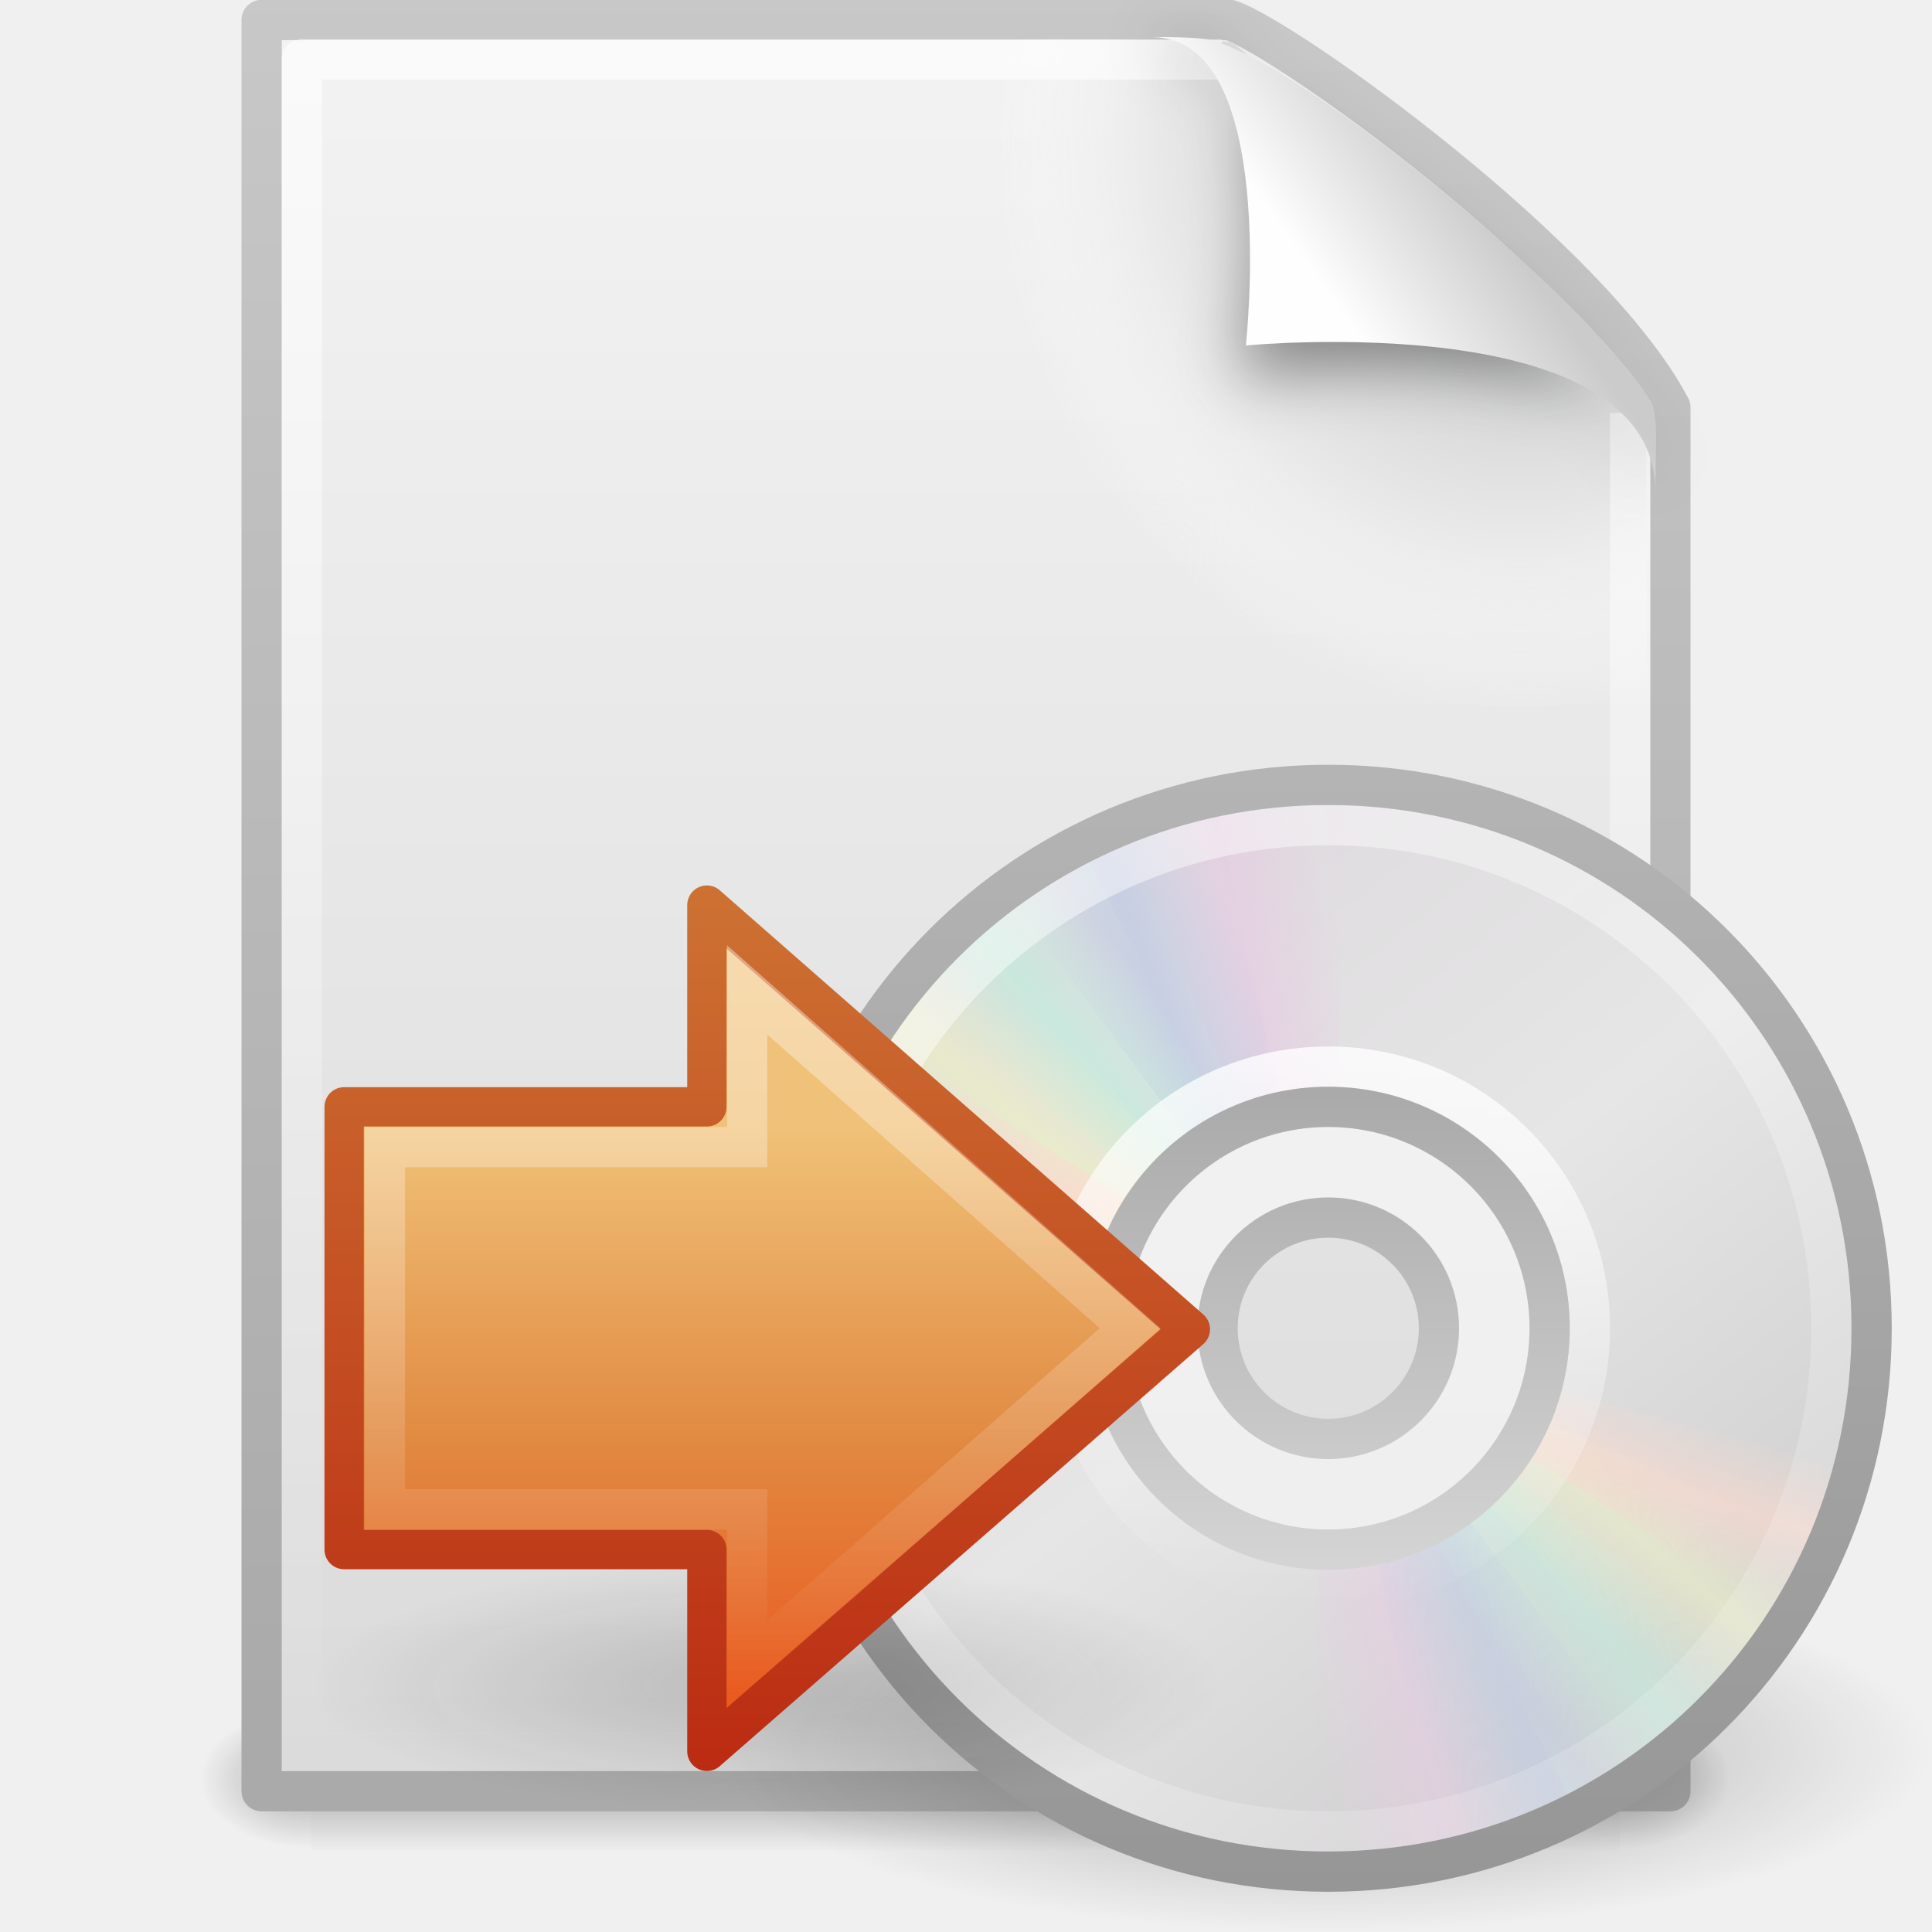
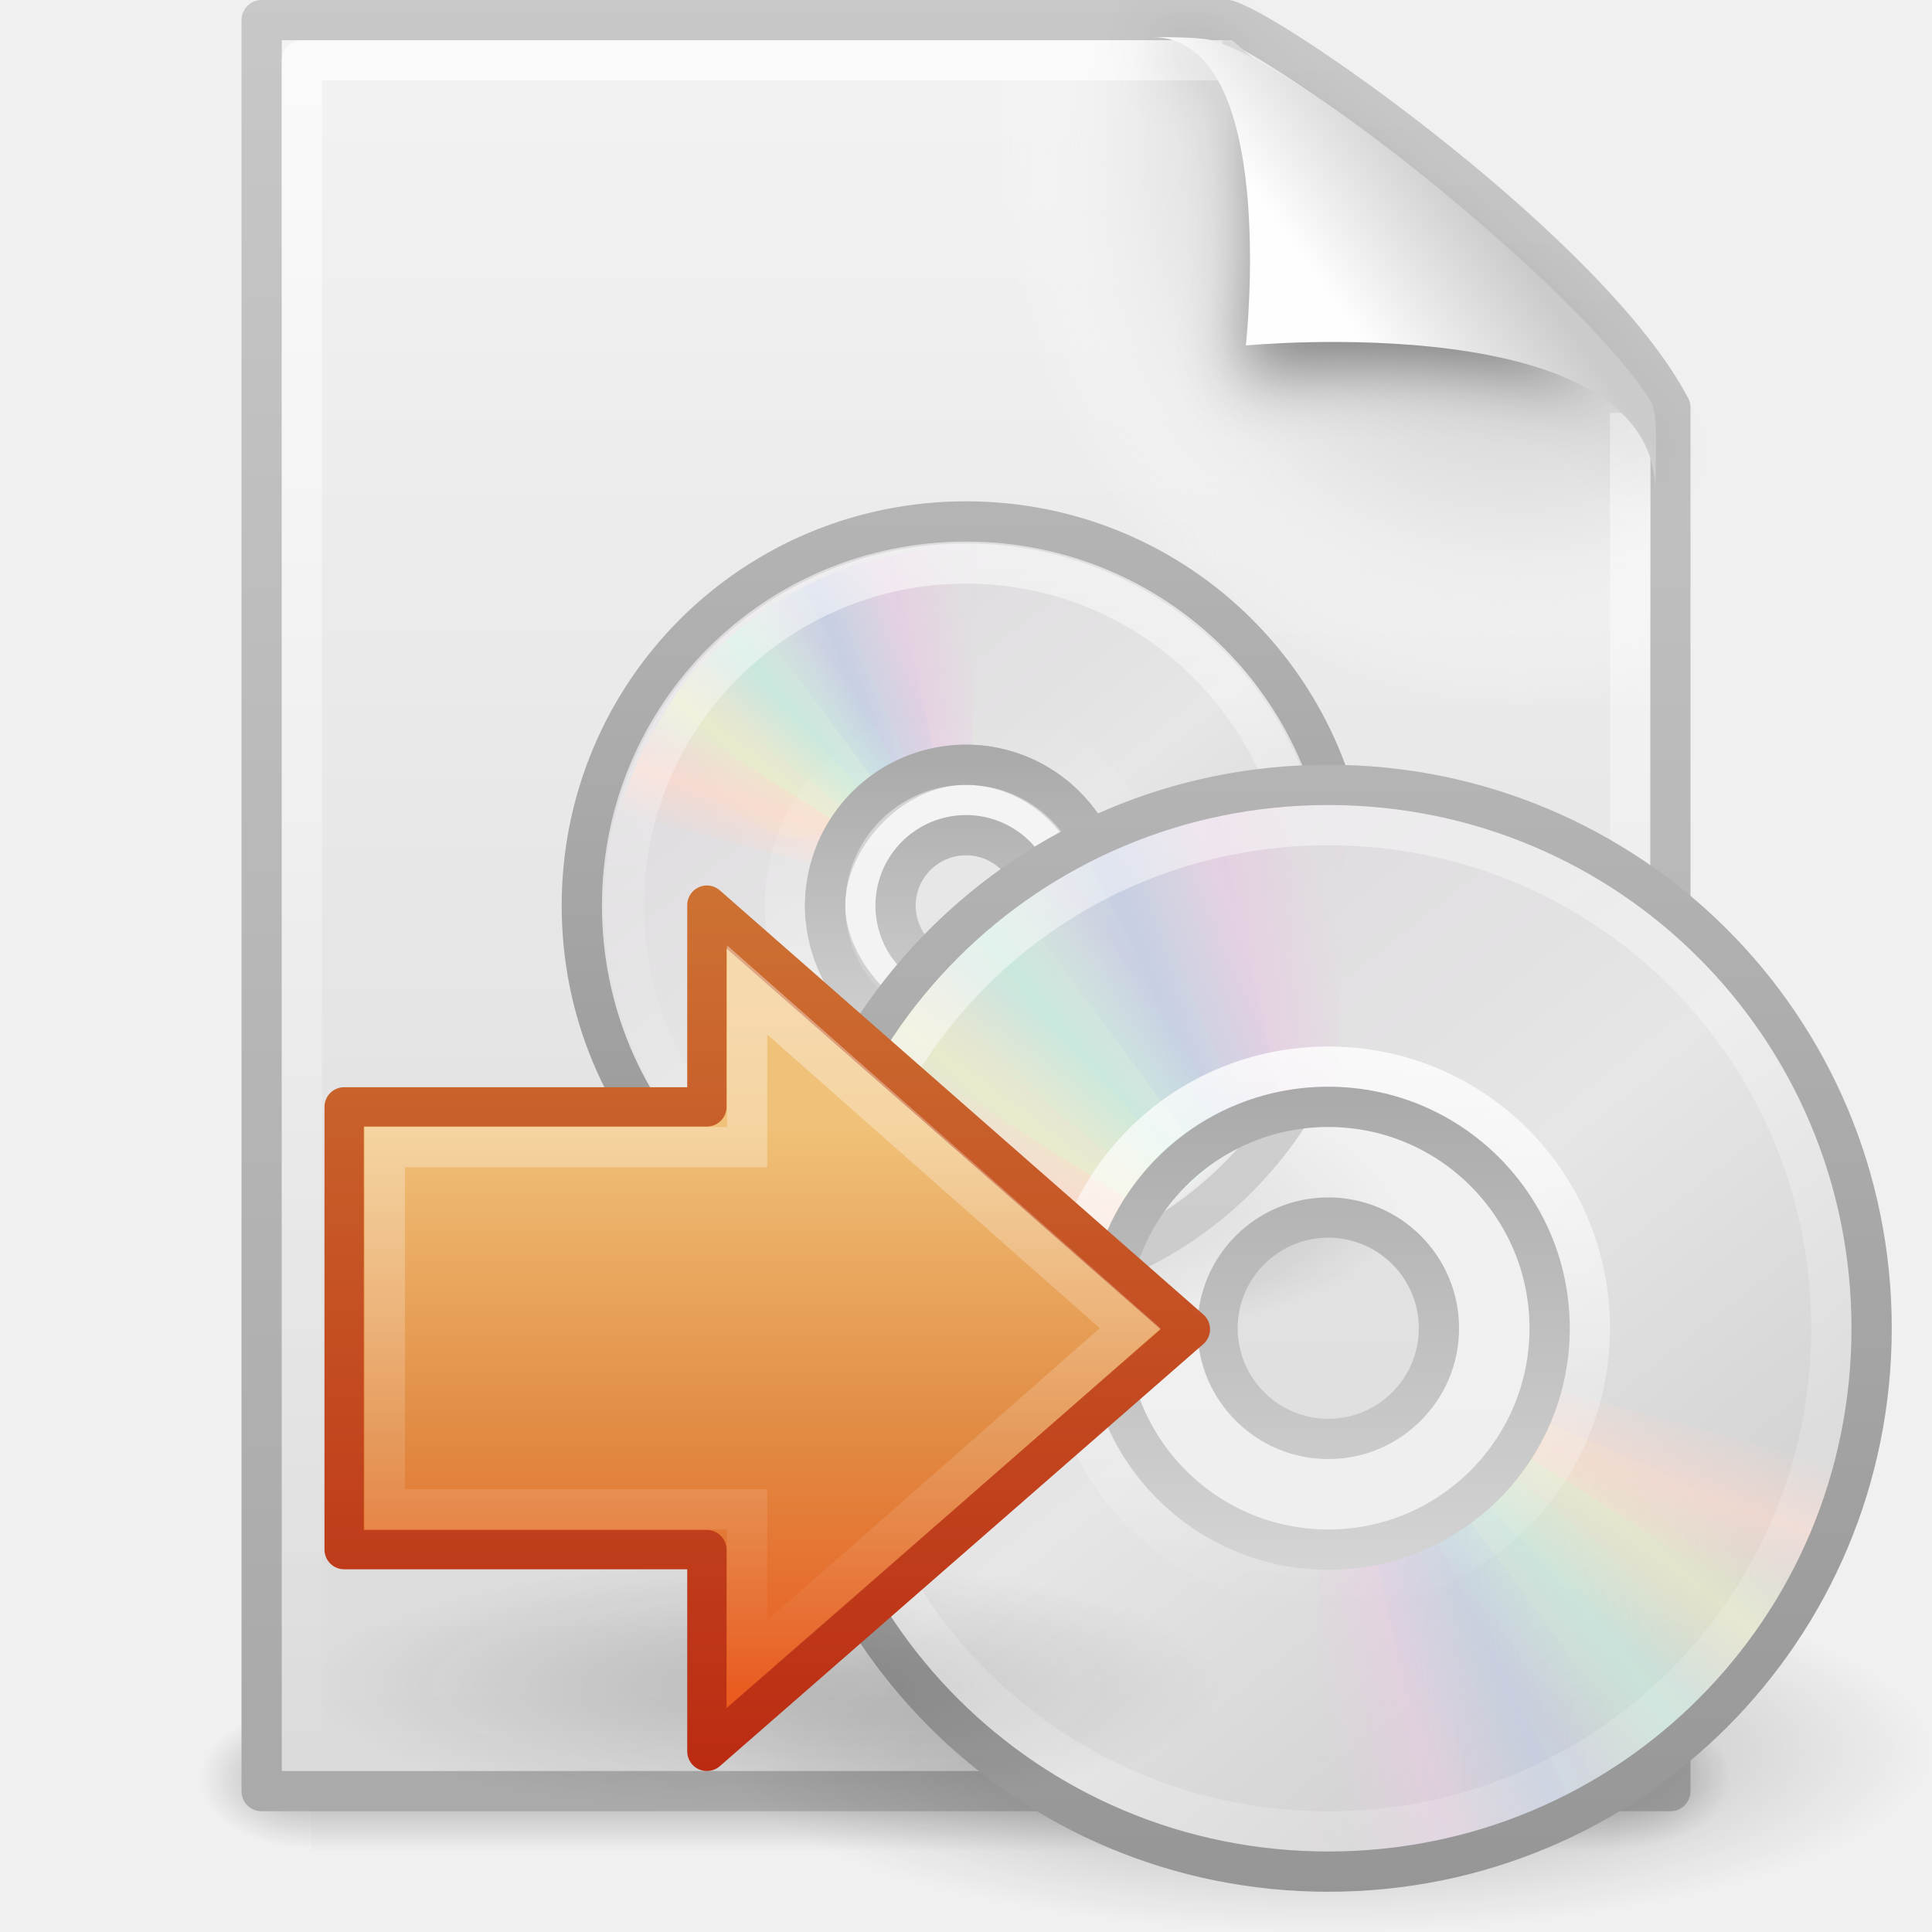
<svg xmlns="http://www.w3.org/2000/svg" xmlns:xlink="http://www.w3.org/1999/xlink" width="48px" height="48px" id="svg3362" version="1.1">
  <defs id="defs3364">
    <radialGradient gradientTransform="matrix(-1.406195,0,0,0.3867044,27.8197,13.52274)" gradientUnits="userSpaceOnUse" xlink:href="#linearGradient5105-262-943-861" id="radialGradient3932" fy="19.031" fx="11.25" r="8.062" cy="19.031" cx="11.25" />
    <linearGradient id="linearGradient5105-262-943-861">
      <stop offset="0" style="stop-color:#0d0d0d;stop-opacity:1" id="stop2487" />
      <stop offset="1" style="stop-color:#0d0d0d;stop-opacity:0" id="stop2489" />
    </linearGradient>
    <linearGradient gradientTransform="matrix(-0.5165267,0,0,0.5333212,23.45737,-0.7415553)" gradientUnits="userSpaceOnUse" xlink:href="#linearGradient7012-661-145-733-759-865-745-661-970-94" id="linearGradient3927" y2="44.051" x2="22.182" y1="14.5" x1="22.182" />
    <linearGradient id="linearGradient7012-661-145-733-759-865-745-661-970-94">
      <stop offset="0" style="stop-color:#f0c178;stop-opacity:1" id="stop3618" />
      <stop offset="0.5" style="stop-color:#e18941;stop-opacity:1" id="stop3270" />
      <stop offset="1" style="stop-color:#ec4f18;stop-opacity:1" id="stop3620" />
    </linearGradient>
    <linearGradient gradientTransform="matrix(-1,0,0,1,24,0)" gradientUnits="userSpaceOnUse" xlink:href="#linearGradient3390-178-986-453" id="linearGradient3929" y2="0.987" x2="17.482" y1="23" x1="17.482" />
    <linearGradient id="linearGradient3390-178-986-453">
      <stop offset="0" style="stop-color:#bb2b12;stop-opacity:1" id="stop3624" />
      <stop offset="1" style="stop-color:#cd7233;stop-opacity:1" id="stop3626" />
    </linearGradient>
    <linearGradient gradientTransform="matrix(0.599071,0,0,0.6156931,-3.232032,-3.98141)" gradientUnits="userSpaceOnUse" xlink:href="#linearGradient4222" id="linearGradient3924" y2="40.446" x2="29.367" y1="11.492" x1="29.367" />
    <linearGradient id="linearGradient4222">
      <stop offset="0" style="stop-color:#ffffff;stop-opacity:1" id="stop4224" />
      <stop offset="1" style="stop-color:#ffffff;stop-opacity:0" id="stop4226" />
    </linearGradient>
    <radialGradient gradientTransform="matrix(0.6629126,0,0,0.1988553,0.5312494,18.22045)" gradientUnits="userSpaceOnUse" xlink:href="#linearGradient23419-1" id="radialGradient3434" fy="41.636" fx="23.335" r="22.627" cy="41.636" cx="23.335" />
    <linearGradient id="linearGradient23419-1">
      <stop offset="0" style="stop-color:#000000;stop-opacity:1" id="stop23421-5" />
      <stop offset="1" style="stop-color:#000000;stop-opacity:0" id="stop23423-9" />
    </linearGradient>
    <linearGradient gradientTransform="matrix(0,0.7714354,-0.7714354,0,33.82016,-2.514453)" gradientUnits="userSpaceOnUse" xlink:href="#linearGradient3263" id="linearGradient3431" y2="14.203" x2="35.391" y1="32.416" x1="12.274" />
    <linearGradient gradientUnits="userSpaceOnUse" id="linearGradient3263" y2="14.203" x2="35.391" y1="32.416" x1="12.274">
      <stop offset="0" style="stop-color:#dedbde;stop-opacity:1" id="stop3265" />
      <stop offset="0.5" style="stop-color:#e6e6e6;stop-opacity:1" id="stop3267" />
      <stop offset="1" style="stop-color:#d2d2d2;stop-opacity:1" id="stop3269" />
    </linearGradient>
    <linearGradient spreadMethod="reflect" gradientUnits="userSpaceOnUse" xlink:href="#linearGradient3487" id="linearGradient3446" y2="9.862" x2="24.274" y1="10.775" x1="20.58" />
    <linearGradient id="linearGradient3487">
      <stop offset="0" style="stop-color:#e6cde2;stop-opacity:1" id="stop3489" />
      <stop offset="1" style="stop-color:#e6cde2;stop-opacity:0" id="stop3491" />
    </linearGradient>
    <linearGradient spreadMethod="reflect" gradientUnits="userSpaceOnUse" xlink:href="#linearGradient3495" id="linearGradient3448" y2="9.796" x2="21.047" y1="11.2" x1="17.495" />
    <linearGradient id="linearGradient3495">
      <stop offset="0" style="stop-color:#c1cbe4;stop-opacity:1" id="stop3497" />
      <stop offset="1" style="stop-color:#c1cbe4;stop-opacity:0" id="stop3499" />
    </linearGradient>
    <linearGradient spreadMethod="reflect" gradientUnits="userSpaceOnUse" xlink:href="#linearGradient3503" id="linearGradient3450" y2="10.732" x2="16.994" y1="13.046" x1="14.085" />
    <linearGradient id="linearGradient3503">
      <stop offset="0" style="stop-color:#c4ebdd;stop-opacity:1" id="stop3505" />
      <stop offset="1" style="stop-color:#c4ebdd;stop-opacity:0" id="stop3507" />
    </linearGradient>
    <linearGradient spreadMethod="reflect" gradientUnits="userSpaceOnUse" xlink:href="#linearGradient3511" id="linearGradient3452" y2="13.462" x2="14.609" y1="16.188" x1="12.372" />
    <linearGradient id="linearGradient3511">
      <stop offset="0" style="stop-color:#ebeec7;stop-opacity:1" id="stop3513" />
      <stop offset="1" style="stop-color:#ebeec7;stop-opacity:0" id="stop3515" />
    </linearGradient>
    <linearGradient spreadMethod="reflect" gradientUnits="userSpaceOnUse" xlink:href="#linearGradient3519" id="linearGradient3454" y2="20.613" x2="9.73" y1="17.886" x1="10.609" />
    <linearGradient id="linearGradient3519">
      <stop offset="0" style="stop-color:#fcd9cd;stop-opacity:1" id="stop3521" />
      <stop offset="1" style="stop-color:#fcd9cd;stop-opacity:0" id="stop3523" />
    </linearGradient>
    <linearGradient spreadMethod="reflect" gradientUnits="userSpaceOnUse" xlink:href="#linearGradient3487" id="linearGradient3436" y2="9.862" x2="24.274" y1="10.775" x1="20.58" />
    <linearGradient spreadMethod="reflect" gradientUnits="userSpaceOnUse" xlink:href="#linearGradient3495" id="linearGradient3438" y2="9.796" x2="21.047" y1="11.2" x1="17.495" />
    <linearGradient spreadMethod="reflect" gradientUnits="userSpaceOnUse" xlink:href="#linearGradient3503" id="linearGradient3440" y2="10.732" x2="16.994" y1="13.046" x1="14.085" />
    <linearGradient spreadMethod="reflect" gradientUnits="userSpaceOnUse" xlink:href="#linearGradient3511" id="linearGradient3442" y2="13.462" x2="14.609" y1="16.188" x1="12.372" />
    <linearGradient spreadMethod="reflect" gradientUnits="userSpaceOnUse" xlink:href="#linearGradient3519" id="linearGradient3444" y2="20.613" x2="9.73" y1="17.886" x1="10.609" />
    <linearGradient gradientTransform="matrix(0.6313887,0,0,0.6313887,0.6275783,0.2152854)" gradientUnits="userSpaceOnUse" xlink:href="#linearGradient6036-7" id="linearGradient3412" y2="54.698" x2="48.799" y1="3.61" x1="10.502" />
    <linearGradient id="linearGradient6036-7">
      <stop offset="0" style="stop-color:#ffffff;stop-opacity:1" id="stop6038-7" />
      <stop offset="1" style="stop-color:#ffffff;stop-opacity:0" id="stop6040-6" />
    </linearGradient>
    <linearGradient gradientTransform="matrix(0.6585366,0,0,0.6585366,0.195122,0.1951224)" gradientUnits="userSpaceOnUse" xlink:href="#linearGradient3772" id="linearGradient3409" y2="45.176" x2="20.019" y1="3" x1="20.019" />
    <linearGradient id="linearGradient3772">
      <stop offset="0" style="stop-color:#b4b4b4;stop-opacity:1" id="stop3774" />
      <stop offset="1" style="stop-color:#969696;stop-opacity:1" id="stop3776" />
    </linearGradient>
    <linearGradient gradientTransform="matrix(0.3283222,0,0,0.3283221,8.006339,7.791948)" gradientUnits="userSpaceOnUse" xlink:href="#linearGradient6036-7" id="linearGradient3406" y2="45.962" x2="18.203" y1="4.038" x1="18.776" />
    <linearGradient gradientTransform="matrix(0.6875,0,0,0.6875,-0.5000014,-0.5000001)" gradientUnits="userSpaceOnUse" xlink:href="#linearGradient3428" id="linearGradient3427" y2="32.509" x2="21.448" y1="15.5" x1="21.448" />
    <linearGradient id="linearGradient3428">
      <stop offset="0" style="stop-color:#aaaaaa;stop-opacity:1" id="stop3430" />
      <stop offset="1" style="stop-color:#d4d4d4;stop-opacity:1" id="stop3432" />
    </linearGradient>
    <linearGradient xlink:href="#linearGradient8589" id="linearGradient3056" gradientUnits="userSpaceOnUse" gradientTransform="matrix(0.9976985,0,0,1.040687,0.1638029,-1.105794)" x1="32.892" y1="8.059" x2="36.358" y2="5.457" />
    <linearGradient id="linearGradient8589">
      <stop id="stop8591" style="stop-color:#fefefe;stop-opacity:1" offset="0" />
      <stop id="stop8593" style="stop-color:#cbcbcb;stop-opacity:1" offset="1" />
    </linearGradient>
    <filter color-interpolation-filters="sRGB" height="1.329" y="-0.164" width="1.297" x="-0.148" id="filter3212">
      <feGaussianBlur id="feGaussianBlur3214" stdDeviation="0.774" />
    </filter>
    <linearGradient xlink:href="#linearGradient3211" id="linearGradient3060" gradientUnits="userSpaceOnUse" gradientTransform="matrix(1,0,0,0.9777778,0,-0.9666696)" x1="24" y1="2" x2="24" y2="46.017" />
    <linearGradient id="linearGradient3211">
      <stop id="stop3213" style="stop-color:#ffffff;stop-opacity:1" offset="0" />
      <stop id="stop3215" style="stop-color:#ffffff;stop-opacity:0" offset="1" />
    </linearGradient>
    <radialGradient xlink:href="#XMLID_8_" id="radialGradient3063" gradientUnits="userSpaceOnUse" gradientTransform="matrix(0.3617022,0,0,-0.3907784,0.8510637,47.517)" cx="102" cy="112.305" r="139.559" />
    <radialGradient cx="102" cy="112.305" r="139.559" id="XMLID_8_" gradientUnits="userSpaceOnUse">
      <stop id="stop41" style="stop-color:#b7b8b9;stop-opacity:1" offset="0" />
      <stop id="stop47" style="stop-color:#ececec;stop-opacity:1" offset="0.189" />
      <stop id="stop49" style="stop-color:#fafafa;stop-opacity:0" offset="0.257" />
      <stop id="stop51" style="stop-color:#ffffff;stop-opacity:0" offset="0.301" />
      <stop id="stop53" style="stop-color:#fafafa;stop-opacity:0" offset="0.531" />
      <stop id="stop55" style="stop-color:#ebecec;stop-opacity:0" offset="0.845" />
      <stop id="stop57" style="stop-color:#e1e2e3;stop-opacity:0" offset="1" />
    </radialGradient>
    <linearGradient xlink:href="#linearGradient3600" id="linearGradient3066" gradientUnits="userSpaceOnUse" gradientTransform="matrix(1,0,0,0.9561695,-9.9999999e-8,-1.914922)" x1="25.132" y1="0.985" x2="25.132" y2="47.013" />
    <linearGradient id="linearGradient3600">
      <stop id="stop3602" style="stop-color:#f4f4f4;stop-opacity:1" offset="0" />
      <stop id="stop3604" style="stop-color:#dbdbdb;stop-opacity:1" offset="1" />
    </linearGradient>
    <linearGradient xlink:href="#linearGradient3104" id="linearGradient3068" gradientUnits="userSpaceOnUse" gradientTransform="matrix(0.8074968,0,0,0.8948322,59.41023,-2.980554)" x1="-51.786" y1="50.786" x2="-51.786" y2="2.906" />
    <linearGradient id="linearGradient3104">
      <stop id="stop3106" style="stop-color:#aaaaaa;stop-opacity:1" offset="0" />
      <stop id="stop3108" style="stop-color:#c8c8c8;stop-opacity:1" offset="1" />
    </linearGradient>
    <radialGradient xlink:href="#linearGradient5060" id="radialGradient3071" gradientUnits="userSpaceOnUse" gradientTransform="matrix(0.02303995,0,0,0.01470022,26.36088,37.04018)" cx="605.714" cy="486.648" fx="605.714" fy="486.648" r="117.143" />
    <linearGradient id="linearGradient5060">
      <stop id="stop5062" style="stop-color:#000000;stop-opacity:1" offset="0" />
      <stop id="stop5064" style="stop-color:#000000;stop-opacity:0" offset="1" />
    </linearGradient>
    <radialGradient xlink:href="#linearGradient5060" id="radialGradient3074" gradientUnits="userSpaceOnUse" gradientTransform="matrix(-0.02303994,0,0,0.01470022,21.62311,37.04018)" cx="605.714" cy="486.648" fx="605.714" fy="486.648" r="117.143" />
    <linearGradient id="linearGradient5048">
      <stop id="stop5050" style="stop-color:#000000;stop-opacity:0" offset="0" />
      <stop id="stop5056" style="stop-color:#000000;stop-opacity:1" offset="0.5" />
      <stop id="stop5052" style="stop-color:#000000;stop-opacity:0" offset="1" />
    </linearGradient>
    <linearGradient y2="609.505" x2="302.857" y1="366.648" x1="302.857" gradientTransform="matrix(0.06732488,0,0,0.01470022,-0.3411391,37.04015)" gradientUnits="userSpaceOnUse" id="linearGradient3360" xlink:href="#linearGradient5048" />
+     <linearGradient id="linearGradient4011">
+       <stop offset="0" style="stop-color:#ffffff;stop-opacity:1" id="stop4013" />
+       <stop offset="0.508" style="stop-color:#ffffff;stop-opacity:0.235" id="stop4015" />
+       <stop offset="0.835" style="stop-color:#ffffff;stop-opacity:0.157" id="stop4017" />
+       <stop offset="1" style="stop-color:#ffffff;stop-opacity:0.392" id="stop4019" />
+     </linearGradient>
+     <radialGradient cx="23.335" cy="41.636" r="22.627" fx="23.335" fy="41.636" id="radialGradient3186" xlink:href="#linearGradient23419-1" gradientUnits="userSpaceOnUse" gradientTransform="matrix(0.4861359,0,0,0.1546652,4.65625,16.06035)" />
+     <linearGradient x1="12.274" y1="32.416" x2="35.391" y2="14.203" id="linearGradient3181" xlink:href="#linearGradient3263" gradientUnits="userSpaceOnUse" gradientTransform="matrix(0,0.5454594,-0.5454594,0,28.60011,1.908972)" />
+     <linearGradient x1="-21.916" y1="3" x2="-21.916" y2="45.033" id="linearGradient3183" xlink:href="#linearGradient3772" gradientUnits="userSpaceOnUse" gradientTransform="matrix(0.4656319,0,0,0.4656319,28.22985,3.824833)" />
+     <linearGradient x1="71.204" y1="6.238" x2="71.204" y2="44.341" id="linearGradient3165" xlink:href="#linearGradient4011" gradientUnits="userSpaceOnUse" gradientTransform="matrix(0.4594594,0,0,0.4594594,-16.95875,3.349377)" />
+     <linearGradient x1="18.776" y1="4.038" x2="18.203" y2="45.962" id="linearGradient3162" xlink:href="#linearGradient4222" gradientUnits="userSpaceOnUse" gradientTransform="matrix(0.2272999,0,0,-0.2272999,10.46593,20.6825)" />
+     <linearGradient x1="21.448" y1="15.5" x2="21.448" y2="32.509" id="linearGradient3159" xlink:href="#linearGradient3428" gradientUnits="userSpaceOnUse" gradientTransform="matrix(0.4374999,0,0,0.4374999,5.5,4.5)" />
+     <linearGradient xlink:href="#linearGradient3487" id="linearGradient10" gradientUnits="userSpaceOnUse" x1="20.58" y1="10.775" x2="24.274" y2="9.862" spreadMethod="reflect" />
+     <linearGradient xlink:href="#linearGradient3495" id="linearGradient11" gradientUnits="userSpaceOnUse" x1="17.495" y1="11.2" x2="21.047" y2="9.796" spreadMethod="reflect" />
+     <linearGradient xlink:href="#linearGradient3503" id="linearGradient12" gradientUnits="userSpaceOnUse" x1="14.085" y1="13.046" x2="16.994" y2="10.732" spreadMethod="reflect" />
+     <linearGradient xlink:href="#linearGradient3511" id="linearGradient13" gradientUnits="userSpaceOnUse" x1="12.372" y1="16.188" x2="14.609" y2="13.462" spreadMethod="reflect" />
+     <linearGradient xlink:href="#linearGradient3519" id="linearGradient14" gradientUnits="userSpaceOnUse" x1="10.609" y1="17.886" x2="9.73" y2="20.613" spreadMethod="reflect" />
+     <linearGradient xlink:href="#linearGradient3487" id="linearGradient15" gradientUnits="userSpaceOnUse" x1="20.58" y1="10.775" x2="24.274" y2="9.862" spreadMethod="reflect" />
+     <linearGradient xlink:href="#linearGradient3495" id="linearGradient16" gradientUnits="userSpaceOnUse" x1="17.495" y1="11.2" x2="21.047" y2="9.796" spreadMethod="reflect" />
+     <linearGradient xlink:href="#linearGradient3503" id="linearGradient17" gradientUnits="userSpaceOnUse" x1="14.085" y1="13.046" x2="16.994" y2="10.732" spreadMethod="reflect" />
+     <linearGradient xlink:href="#linearGradient3511" id="linearGradient18" gradientUnits="userSpaceOnUse" x1="12.372" y1="16.188" x2="14.609" y2="13.462" spreadMethod="reflect" />
+     <linearGradient xlink:href="#linearGradient3519" id="linearGradient19" gradientUnits="userSpaceOnUse" x1="10.609" y1="17.886" x2="9.73" y2="20.613" spreadMethod="reflect" />
  </defs>
-   <g id="layer1">
-     <rect style="opacity:0.3;fill:url(#linearGradient3360);fill-opacity:1;fill-rule:nonzero;stroke:none;stroke-width:1;marker:none;visibility:visible;display:inline;overflow:visible" id="rect2879" y="42.43" x="7.738" height="3.57" width="32.508" />
-     <path style="opacity:0.3;fill:url(#radialGradient3074);fill-opacity:1;fill-rule:nonzero;stroke:none;stroke-width:1;marker:none;visibility:visible;display:inline;overflow:visible" id="path2881" d="m 7.738,42.43 c 0,0 0,3.57 0,3.57 -1.187,0.007 -2.868,-0.8 -2.868,-1.785 0,-0.985 1.324,-1.785 2.868,-1.785 z" />
-     <path style="opacity:0.3;fill:url(#radialGradient3071);fill-opacity:1;fill-rule:nonzero;stroke:none;stroke-width:1;marker:none;visibility:visible;display:inline;overflow:visible" id="path2883" d="m 40.246,42.43 c 0,0 0,3.57 0,3.57 1.187,0.007 2.868,-0.8 2.868,-1.785 0,-0.985 -1.324,-1.785 -2.868,-1.785 z" />
-     <path style="fill:url(#linearGradient3066);fill-opacity:1;stroke:url(#linearGradient3068);stroke-width:1;stroke-linecap:butt;stroke-linejoin:round;stroke-miterlimit:4;stroke-opacity:1;stroke-dasharray:none;stroke-dashoffset:0;display:inline" id="path4160" d="m 6.5,0.497 c 8.02,0 16.041,0 24.061,0 1.407,0.475 8.965,5.882 10.939,9.626 0,11.46 0,22.919 0,34.379 -11.667,0 -23.333,0 -35,0 0,-14.669 0,-29.337 0,-44.006 z" />
-     <path style="fill:url(#radialGradient3063);fill-opacity:1" id="path4191" d="m 7.362,44 c -0.199,0 -0.362,-0.175 -0.362,-0.391 l 0,-42.204 c 0,-0.216 0.162,-0.391 0.362,-0.391 C 14.845,1.122 23.137,0.853 30.611,1.041 L 40.894,9.907 41,43.609 C 41,43.825 40.838,44 40.638,44 L 7.362,44 z" />
-     <path style="opacity:0.6;fill:none;stroke:url(#linearGradient3060);stroke-width:1;stroke-linecap:butt;stroke-linejoin:round;stroke-miterlimit:4;stroke-opacity:1;stroke-dasharray:none;stroke-dashoffset:0;display:inline" id="path2435" d="m 40.5,10.259 c 0,10.949 0,22.314 0,33.263 -11,0 -22,0 -33,0 0,-14.015 0,-28.03 0,-42.045 7.562,0 15.304,0 22.866,0" />
-     <path style="opacity:0.4;fill:#000000;fill-opacity:1;fill-rule:evenodd;stroke:none;display:inline;filter:url(#filter3212)" id="path12038" d="m 28.617,0.921 c 4.283,0 2.153,8.483 2.153,8.483 0,0 10.358,-1.802 10.358,2.819 0,-2.61 -11.302,-10.729 -12.511,-11.302 z" />
-     <path style="fill:url(#linearGradient3056);fill-opacity:1;fill-rule:evenodd;stroke:none;display:inline" id="path4474" d="m 28.617,0.921 c 3.186,0 2.336,7.662 2.336,7.662 0,0 10.175,-0.981 10.175,3.64 0,-1.126 0.086,-1.932 -0.134,-2.284 -1.578,-2.524 -8.396,-8.188 -10.857,-8.931 -0.184,-0.056 -0.593,-0.088 -1.52,-0.088 z" />
-     <g id="g3015" transform="translate(17,17)">
-       <path style="opacity:0.3;fill:url(#radialGradient3434);fill-opacity:1;fill-rule:evenodd;stroke:none;stroke-width:2;marker:none;visibility:visible;display:inline;overflow:visible" id="path23417-7" d="M 31,26.5 C 31.001,28.985 24.285,31 16,31 7.715,31 0.999,28.985 1,26.5 0.999,24.015 7.715,22 16,22 c 8.285,0 15.001,2.015 15,4.5 z" />
+   <g id="layer1" style="display:inline">
+     <rect style="display:inline;overflow:visible;visibility:visible;opacity:0.3;fill:url(#linearGradient3360);fill-opacity:1;fill-rule:nonzero;stroke:none;stroke-width:1;marker:none" id="rect2879" y="42.43" x="7.738" height="3.57" width="32.508" />
+     <path style="display:inline;overflow:visible;visibility:visible;opacity:0.3;fill:url(#radialGradient3074);fill-opacity:1;fill-rule:nonzero;stroke:none;stroke-width:1;marker:none" id="path2881" d="m 7.738,42.43 c 0,0 0,3.57 0,3.57 -1.187,0.007 -2.868,-0.8 -2.868,-1.785 0,-0.985 1.324,-1.785 2.868,-1.785 z" />
+     <path style="display:inline;overflow:visible;visibility:visible;opacity:0.3;fill:url(#radialGradient3071);fill-opacity:1;fill-rule:nonzero;stroke:none;stroke-width:1;marker:none" id="path2883" d="m 40.246,42.43 c 0,0 0,3.57 0,3.57 1.187,0.007 2.868,-0.8 2.868,-1.785 0,-0.985 -1.324,-1.785 -2.868,-1.785 z" />
+     <path style="display:inline;fill:url(#linearGradient3066);fill-opacity:1;stroke:url(#linearGradient3068);stroke-width:1;stroke-linecap:butt;stroke-linejoin:round;stroke-miterlimit:4;stroke-dasharray:none;stroke-dashoffset:0;stroke-opacity:1" id="path4160" d="M 6.5,0.5 H 30.5 c 1.407,0.475 9.026,5.879 11,9.624 V 44.5 H 6.5 Z" />
+     <path style="display:inline;fill:url(#radialGradient3063);fill-opacity:1" id="path4191" d="m 7.362,44 c -0.199,0 -0.362,-0.175 -0.362,-0.391 V 1.405 C 7,1.189 7.162,1 7.362,1 H 30.611 L 41,9.959 V 43.609 C 41,43.825 40.838,44 40.638,44 Z" />
+     <path style="display:inline;opacity:0.6;fill:none;stroke:url(#linearGradient3060);stroke-width:1;stroke-linecap:butt;stroke-linejoin:round;stroke-miterlimit:4;stroke-dasharray:none;stroke-dashoffset:0;stroke-opacity:1" id="path2435" d="M 40.5,10.259 V 43.5 H 7.5 V 1.5 H 30.366" />
+     <g id="g1" transform="translate(8,7.500017)" style="display:inline">
+       <path style="display:inline;overflow:visible;visibility:visible;opacity:0.3;fill:url(#radialGradient3186);fill-opacity:1;fill-rule:evenodd;stroke:none;stroke-width:2;marker:none" id="path23417" d="M 27,22.5 C 27.001,24.433 22.076,26 16,26 9.924,26 4.999,24.433 5,22.5 4.999,20.567 9.924,19 16,19 c 6.076,0 11.001,1.567 11,3.5 z" />
+       <path style="fill:url(#linearGradient3181);fill-rule:nonzero;stroke:url(#linearGradient3183);stroke-width:1;stroke-miterlimit:4;stroke-opacity:1" id="path2781-4" d="M 25.545,15 C 25.545,9.709 21.291,5.455 16,5.455 10.709,5.455 6.455,9.709 6.455,15 6.455,20.291 10.709,24.545 16,24.545 21.291,24.545 25.545,20.291 25.545,15 Z M 19.5,15 c 0,1.792 -1.745,3.5 -3.5,3.5 -1.792,0 -3.5,-1.823 -3.5,-3.5 0,-1.715 1.649,-3.5 3.5,-3.5 1.889,0 3.5,1.671 3.5,3.5 z" />
+       <path style="display:inline;overflow:visible;visibility:visible;opacity:0.5;fill:#ffffff;fill-opacity:1;fill-rule:nonzero;stroke:none;stroke-width:1;marker:none;enable-background:accumulate" id="path2474-4" d="m 16,11.441 c -1.965,0 -3.559,1.594 -3.559,3.559 0,1.965 1.594,3.559 3.559,3.559 1.965,0 3.559,-1.594 3.559,-3.559 0,-1.965 -1.594,-3.559 -3.559,-3.559 z m 0,1.78 c 0.982,0 1.78,0.797 1.78,1.78 0,0.982 -0.797,1.78 -1.78,1.78 -0.982,0 -1.78,-0.797 -1.78,-1.78 0,-0.982 0.797,-1.78 1.78,-1.78 z" />
+       <g id="g3527-3" transform="matrix(0.444875,0,0,0.444875,5.323,4.323)">
+         <path style="opacity:0.8;fill:url(#linearGradient10);fill-opacity:1;fill-rule:nonzero;stroke:none" id="path3296-0" transform="rotate(1.618417,24.09374,24.17596)" d="M 15.857,5.731 20.625,16.344 C 21.66,15.885 22.795,15.625 24,15.625 c 0.032,0 0.062,-3.6e-4 0.094,0 L 24.108,4.005 c -2.942,-0.071 -5.543,0.657 -8.251,1.726 z" />
+         <path style="opacity:0.8;fill:url(#linearGradient11);fill-opacity:1;fill-rule:nonzero;stroke:none" id="path3308-7" d="m 12.121,7.906 6.931,9.36 c 0.913,-0.67 1.966,-1.167 3.143,-1.425 0.031,-0.007 0.06,-0.014 0.092,-0.02 L 19.857,4.426 c -2.889,0.561 -5.32,1.856 -7.736,3.48 z" />
+         <path style="opacity:0.8;fill:url(#linearGradient12);fill-opacity:1;fill-rule:nonzero;stroke:none" id="path3310-8" d="m 8.252,11.647 9.214,7.156 c 0.709,-0.883 1.597,-1.636 2.667,-2.19 0.028,-0.015 0.055,-0.029 0.083,-0.043 L 14.866,6.251 C 12.221,7.541 10.166,9.452 8.252,11.647 Z" />
+         <path style="opacity:0.8;fill:url(#linearGradient13);fill-opacity:1;fill-rule:nonzero;stroke:none" id="path3312-6" d="m 5.633,16.074 c 7.175,2.242 7.85,7.031 12.777,1.754 L 10.5,9.132 C 8.279,11.063 6.913,13.459 5.633,16.074 Z" />
+         <path style="opacity:0.8;fill:url(#linearGradient14);fill-opacity:1;fill-rule:nonzero;stroke:none" id="path3314-8" d="M 7.155,13.193 C 5.972,14.945 5.248,16.83 4.63,18.837 L 15.969,21.812 C 16.184,21.049 16.487,20.298 16.938,19.594 16.955,19.567 16.982,19.527 17,19.5 Z" />
+       </g>
+       <g id="g3297" transform="matrix(-0.444875,0,0,-0.444875,26.677,25.67292)">
+         <path style="opacity:0.8;fill:url(#linearGradient15);fill-opacity:1;fill-rule:nonzero;stroke:none" id="path3299" transform="rotate(1.618417,24.09374,24.17596)" d="M 15.857,5.731 20.625,16.344 C 21.66,15.885 22.795,15.625 24,15.625 c 0.032,0 0.062,-3.6e-4 0.094,0 L 24.108,4.005 c -2.942,-0.071 -5.543,0.657 -8.251,1.726 z" />
+         <path style="opacity:0.8;fill:url(#linearGradient16);fill-opacity:1;fill-rule:nonzero;stroke:none" id="path3301" d="m 12.121,7.906 6.931,9.36 c 0.913,-0.67 1.966,-1.167 3.143,-1.425 0.031,-0.007 0.06,-0.014 0.092,-0.02 L 19.857,4.426 c -2.889,0.561 -5.32,1.856 -7.736,3.48 z" />
+         <path style="opacity:0.8;fill:url(#linearGradient17);fill-opacity:1;fill-rule:nonzero;stroke:none" id="path3303" d="m 8.252,11.647 9.214,7.156 c 0.709,-0.883 1.597,-1.636 2.667,-2.19 0.028,-0.015 0.055,-0.029 0.083,-0.043 L 14.866,6.251 C 12.221,7.541 10.166,9.452 8.252,11.647 Z" />
+         <path style="opacity:0.8;fill:url(#linearGradient18);fill-opacity:1;fill-rule:nonzero;stroke:none" id="path3305" d="m 5.633,16.074 c 7.175,2.242 7.85,7.031 12.777,1.754 L 10.5,9.132 C 8.279,11.063 6.913,13.459 5.633,16.074 Z" />
+         <path style="opacity:0.8;fill:url(#linearGradient19);fill-opacity:1;fill-rule:nonzero;stroke:none" id="path3307" d="M 7.155,13.193 C 5.972,14.945 5.248,16.83 4.63,18.837 L 15.969,21.812 C 16.184,21.049 16.487,20.298 16.938,19.594 16.955,19.567 16.982,19.527 17,19.5 Z" />
+       </g>
+       <path style="color:#000000;display:inline;overflow:visible;visibility:visible;opacity:0.55;fill:none;stroke:url(#linearGradient3165);stroke-width:1;stroke-linecap:round;stroke-linejoin:round;stroke-miterlimit:4;stroke-dasharray:none;stroke-dashoffset:0;stroke-opacity:1;marker:none;enable-background:accumulate" id="path8655" d="M 24.5,15 C 24.5,19.694 20.694,23.5 16,23.5 c -4.694,0 -8.5,-3.806 -8.5,-8.5 0,-4.694 3.806,-8.5 8.5,-8.5 4.694,0 8.5,3.805 8.5,8.5 z" />
+       <path style="opacity:0.4;fill:none;stroke:url(#linearGradient3162);stroke-width:1;stroke-miterlimit:4;stroke-opacity:1" id="path3281-8" d="m 16,19.5 c -2.494,0 -4.5,-2.006 -4.5,-4.5 0,-2.494 2.006,-4.5 4.5,-4.5 2.494,0 4.5,2.006 4.5,4.5 C 20.5,17.494 18.494,19.5 16,19.5 Z" />
+       <path style="display:inline;overflow:visible;visibility:visible;fill:none;stroke:url(#linearGradient3159);stroke-width:1;stroke-linecap:butt;stroke-linejoin:round;stroke-miterlimit:4;stroke-dasharray:none;stroke-dashoffset:0;stroke-opacity:1;marker:none;enable-background:accumulate" id="path3418-4" d="m 16,11.5 c -1.932,0 -3.5,1.568 -3.5,3.5 0,1.932 1.568,3.5 3.5,3.5 1.932,0 3.5,-1.568 3.5,-3.5 0,-1.932 -1.568,-3.5 -3.5,-3.5 z m 0,1.75 c 0.966,0 1.75,0.784 1.75,1.75 0,0.966 -0.784,1.75 -1.75,1.75 -0.966,0 -1.75,-0.784 -1.75,-1.75 0,-0.966 0.784,-1.75 1.75,-1.75 z" />
+     </g>
+     <path style="display:inline;opacity:0.4;fill:#000000;fill-opacity:1;fill-rule:evenodd;stroke:none;filter:url(#filter3212)" id="path12038" d="m 28.617,0.921 c 4.283,0 2.153,8.483 2.153,8.483 0,0 10.358,-1.802 10.358,2.819 0,-2.61 -11.302,-10.729 -12.511,-11.302 z" />
+     <path style="display:inline;fill:url(#linearGradient3056);fill-opacity:1;fill-rule:evenodd;stroke:none" id="path4474" d="m 28.617,0.921 c 3.186,0 2.336,7.662 2.336,7.662 0,0 10.175,-0.981 10.175,3.64 0,-1.126 0.086,-1.932 -0.134,-2.284 C 39.416,7.415 32.599,1.751 30.137,1.009 29.953,0.953 29.544,0.921 28.617,0.921 Z" />
+     <g id="g3015" transform="translate(17,17)" style="display:inline">
+       <path style="display:inline;overflow:visible;visibility:visible;opacity:0.3;fill:url(#radialGradient3434);fill-opacity:1;fill-rule:evenodd;stroke:none;stroke-width:2;marker:none" id="path23417-7" d="M 31,26.5 C 31.001,28.985 24.285,31 16,31 7.715,31 0.999,28.985 1,26.5 0.999,24.015 7.715,22 16,22 c 8.285,0 15.001,2.015 15,4.5 z" />
      <path style="fill:url(#linearGradient3431);fill-rule:nonzero;stroke:none" id="path2781" d="M 29.5,16 C 29.5,8.517 23.483,2.5 16,2.5 8.517,2.5 2.5,8.517 2.5,16 c -1.3e-6,7.483 6.017,13.5 13.5,13.5 7.483,-1e-6 13.5,-6.017 13.5,-13.5 z m -8.232,0 c 0,3.044 -2.224,5.268 -5.268,5.268 -3.044,0 -5.268,-2.224 -5.268,-5.268 0,-3.044 2.224,-5.268 5.268,-5.268 3.044,0 5.268,2.224 5.268,5.268 z" />
-       <path style="opacity:0.5;fill:#ffffff;fill-opacity:1;fill-rule:nonzero;stroke:none;stroke-width:1;marker:none;visibility:visible;display:inline;overflow:visible;enable-background:accumulate" id="path2474" d="m 16,10.732 c -2.908,0 -5.268,2.36 -5.268,5.268 0,2.908 2.36,5.268 5.268,5.268 2.908,0 5.268,-2.36 5.268,-5.268 0,-2.908 -2.36,-5.268 -5.268,-5.268 z m 0,2.634 c 1.454,0 2.634,1.18 2.634,2.634 0,1.454 -1.18,2.634 -2.634,2.634 -1.454,0 -2.634,-1.18 -2.634,-2.634 0,-1.454 1.18,-2.634 2.634,-2.634 z" />
+       <path style="display:inline;overflow:visible;visibility:visible;opacity:0.5;fill:#ffffff;fill-opacity:1;fill-rule:nonzero;stroke:none;stroke-width:1;marker:none;enable-background:accumulate" id="path2474" d="m 16,10.732 c -2.908,0 -5.268,2.36 -5.268,5.268 0,2.908 2.36,5.268 5.268,5.268 2.908,0 5.268,-2.36 5.268,-5.268 0,-2.908 -2.36,-5.268 -5.268,-5.268 z m 0,2.634 c 1.454,0 2.634,1.18 2.634,2.634 0,1.454 -1.18,2.634 -2.634,2.634 -1.454,0 -2.634,-1.18 -2.634,-2.634 0,-1.454 1.18,-2.634 2.634,-2.634 z" />
      <g id="g3527" transform="matrix(0.6585366,0,0,0.6585366,0.195122,0.1951224)">
-         <path style="opacity:0.8;fill:url(#linearGradient3446);fill-opacity:1;fill-rule:nonzero;stroke:none" id="path3296" transform="matrix(0.9996011,0.02824295,-0.02824295,0.9996011,0.6924114,-0.6708346)" d="m 24,3.5 c -2.976,0 -5.797,0.621 -8.344,1.75 L 20.625,16.344 C 21.66,15.885 22.795,15.625 24,15.625 c 0.032,0 0.062,-3.6e-4 0.094,0 l 0,-12.125 C 24.062,3.5 24.031,3.5 24,3.5 z" />
+         <path style="opacity:0.8;fill:url(#linearGradient3446);fill-opacity:1;fill-rule:nonzero;stroke:none" id="path3296" transform="rotate(1.618417,24.09374,24.17596)" d="m 24,3.5 c -2.976,0 -5.797,0.621 -8.344,1.75 L 20.625,16.344 C 21.66,15.885 22.795,15.625 24,15.625 c 0.032,0 0.062,-3.6e-4 0.094,0 V 3.5 C 24.062,3.5 24.031,3.5 24,3.5 Z" />
        <path style="opacity:0.8;fill:url(#linearGradient3448);fill-opacity:1;fill-rule:nonzero;stroke:none" id="path3308" d="m 19.597,3.998 c -2.907,0.638 -5.53,1.849 -7.775,3.497 l 7.23,9.772 c 0.913,-0.67 1.966,-1.167 3.143,-1.425 0.031,-0.007 0.06,-0.014 0.092,-0.02 L 19.689,3.977 c -0.031,0.007 -0.061,0.013 -0.092,0.02 z" />
        <path style="opacity:0.8;fill:url(#linearGradient3450);fill-opacity:1;fill-rule:nonzero;stroke:none" id="path3310" d="M 14.558,5.845 C 11.916,7.213 9.695,9.062 7.953,11.235 l 9.513,7.567 c 0.709,-0.883 1.597,-1.636 2.667,-2.19 0.028,-0.015 0.055,-0.029 0.083,-0.043 L 14.641,5.802 c -0.028,0.014 -0.055,0.029 -0.083,0.043 z" />
        <path style="opacity:0.8;fill:url(#linearGradient3452);fill-opacity:1;fill-rule:nonzero;stroke:none" id="path3312" d="M 10.169,8.933 C 7.97,10.939 6.304,13.299 5.184,15.85 L 16.331,20.697 c 0.456,-1.037 1.119,-1.994 2.009,-2.806 0.024,-0.022 0.045,-0.042 0.069,-0.063 L 10.238,8.87 c -0.023,0.021 -0.046,0.042 -0.069,0.063 z" />
-         <path style="opacity:0.8;fill:url(#linearGradient3454);fill-opacity:1;fill-rule:nonzero;stroke:none" id="path3314" d="m 6.781,12.969 c -0.017,0.026 -0.046,0.067 -0.062,0.094 -1.148,1.793 -1.962,3.681 -2.5,5.625 l 11.75,3.125 C 16.184,21.049 16.487,20.298 16.938,19.594 16.955,19.567 16.982,19.527 17,19.5 L 6.781,12.969 z" />
+         <path style="opacity:0.8;fill:url(#linearGradient3454);fill-opacity:1;fill-rule:nonzero;stroke:none" id="path3314" d="m 6.781,12.969 c -0.017,0.026 -0.046,0.067 -0.062,0.094 -1.148,1.793 -1.962,3.681 -2.5,5.625 l 11.75,3.125 C 16.184,21.049 16.487,20.298 16.938,19.594 16.955,19.567 16.982,19.527 17,19.5 Z" />
      </g>
      <g style="opacity:0.8" id="g3642" transform="matrix(-0.6585366,0,0,-0.6585366,31.80488,31.80488)">
-         <path style="opacity:0.8;fill:url(#linearGradient3436);fill-opacity:1;fill-rule:nonzero;stroke:none" id="path3644" transform="matrix(0.9996011,0.02824295,-0.02824295,0.9996011,0.6924114,-0.6708346)" d="m 24,3.5 c -2.976,0 -5.797,0.621 -8.344,1.75 L 20.625,16.344 C 21.66,15.885 22.795,15.625 24,15.625 c 0.032,0 0.062,-3.6e-4 0.094,0 l 0,-12.125 C 24.062,3.5 24.031,3.5 24,3.5 z" />
+         <path style="opacity:0.8;fill:url(#linearGradient3436);fill-opacity:1;fill-rule:nonzero;stroke:none" id="path3644" transform="rotate(1.618417,24.09374,24.17596)" d="m 24,3.5 c -2.976,0 -5.797,0.621 -8.344,1.75 L 20.625,16.344 C 21.66,15.885 22.795,15.625 24,15.625 c 0.032,0 0.062,-3.6e-4 0.094,0 V 3.5 C 24.062,3.5 24.031,3.5 24,3.5 Z" />
        <path style="opacity:0.8;fill:url(#linearGradient3438);fill-opacity:1;fill-rule:nonzero;stroke:none" id="path3646" d="m 19.597,3.998 c -2.907,0.638 -5.53,1.849 -7.775,3.497 l 7.23,9.772 c 0.913,-0.67 1.966,-1.167 3.143,-1.425 0.031,-0.007 0.06,-0.014 0.092,-0.02 L 19.689,3.977 c -0.031,0.007 -0.061,0.013 -0.092,0.02 z" />
        <path style="opacity:0.8;fill:url(#linearGradient3440);fill-opacity:1;fill-rule:nonzero;stroke:none" id="path3648" d="M 14.558,5.845 C 11.916,7.213 9.695,9.062 7.953,11.235 l 9.513,7.567 c 0.709,-0.883 1.597,-1.636 2.667,-2.19 0.028,-0.015 0.055,-0.029 0.083,-0.043 L 14.641,5.802 c -0.028,0.014 -0.055,0.029 -0.083,0.043 z" />
        <path style="opacity:0.8;fill:url(#linearGradient3442);fill-opacity:1;fill-rule:nonzero;stroke:none" id="path3650" d="M 10.169,8.933 C 7.97,10.939 6.304,13.299 5.184,15.85 L 16.331,20.697 c 0.456,-1.037 1.119,-1.994 2.009,-2.806 0.024,-0.022 0.045,-0.042 0.069,-0.063 L 10.238,8.87 c -0.023,0.021 -0.046,0.042 -0.069,0.063 z" />
-         <path style="opacity:0.8;fill:url(#linearGradient3444);fill-opacity:1;fill-rule:nonzero;stroke:none" id="path3652" d="m 6.781,12.969 c -0.017,0.026 -0.046,0.067 -0.062,0.094 -1.148,1.793 -1.962,3.681 -2.5,5.625 l 11.75,3.125 C 16.184,21.049 16.487,20.298 16.938,19.594 16.955,19.567 16.982,19.527 17,19.5 L 6.781,12.969 z" />
-       </g>
-       <path style="opacity:0.5;fill:none;stroke:url(#linearGradient3412);stroke-width:1;stroke-miterlimit:4;stroke-opacity:1" id="path2787" d="M 16,3.5 C 9.071,3.5 3.5,9.071 3.5,16 c 0,6.929 5.571,12.5 12.5,12.5 6.929,0 12.5,-5.571 12.5,-12.5 0,-6.929 -5.571,-12.5 -12.5,-12.5 l 0,0 0,0 z" />
-       <path style="fill:none;stroke:url(#linearGradient3409);stroke-width:1;stroke-miterlimit:4;stroke-opacity:1" id="path3287" d="M 16,2.5 C 8.517,2.5 2.5,8.517 2.5,16 2.5,23.483 8.517,29.5 16,29.5 23.483,29.5 29.5,23.483 29.5,16 29.5,8.517 23.483,2.5 16,2.5 z" />
-       <path style="opacity:0.8;fill:none;stroke:url(#linearGradient3406);stroke-width:1;stroke-miterlimit:4;stroke-opacity:1" id="path3281" d="M 16,9.5 C 12.397,9.5 9.5,12.397 9.5,16 9.5,19.603 12.397,22.5 16,22.5 c 3.603,0 6.5,-2.897 6.5,-6.5 0,-3.603 -2.897,-6.5 -6.5,-6.5 l 0,0 0,0 z" />
-       <path style="fill:none;stroke:url(#linearGradient3427);stroke-width:1;stroke-linecap:butt;stroke-linejoin:round;stroke-miterlimit:4;stroke-opacity:1;stroke-dasharray:none;stroke-dashoffset:0;marker:none;visibility:visible;display:inline;overflow:visible;enable-background:accumulate" id="path3418" d="M 16,10.5 C 12.964,10.5 10.5,12.964 10.5,16 c 0,3.036 2.464,5.5 5.5,5.5 3.036,0 5.5,-2.464 5.5,-5.5 0,-3.036 -2.464,-5.5 -5.5,-5.5 z m 0,2.75 c 1.518,0 2.75,1.232 2.75,2.75 0,1.518 -1.232,2.75 -2.75,2.75 -1.518,0 -2.75,-1.232 -2.75,-2.75 0,-1.518 1.232,-2.75 2.75,-2.75 z" />
+         <path style="opacity:0.8;fill:url(#linearGradient3444);fill-opacity:1;fill-rule:nonzero;stroke:none" id="path3652" d="m 6.781,12.969 c -0.017,0.026 -0.046,0.067 -0.062,0.094 -1.148,1.793 -1.962,3.681 -2.5,5.625 l 11.75,3.125 C 16.184,21.049 16.487,20.298 16.938,19.594 16.955,19.567 16.982,19.527 17,19.5 Z" />
+       </g>
+       <path style="opacity:0.5;fill:none;stroke:url(#linearGradient3412);stroke-width:1;stroke-miterlimit:4;stroke-opacity:1" id="path2787" d="M 16,3.5 C 9.071,3.5 3.5,9.071 3.5,16 c 0,6.929 5.571,12.5 12.5,12.5 6.929,0 12.5,-5.571 12.5,-12.5 0,-6.929 -5.571,-12.5 -12.5,-12.5 z" />
+       <path style="fill:none;stroke:url(#linearGradient3409);stroke-width:1;stroke-miterlimit:4;stroke-opacity:1" id="path3287" d="M 16,2.5 C 8.517,2.5 2.5,8.517 2.5,16 2.5,23.483 8.517,29.5 16,29.5 23.483,29.5 29.5,23.483 29.5,16 29.5,8.517 23.483,2.5 16,2.5 Z" />
+       <path style="opacity:0.8;fill:none;stroke:url(#linearGradient3406);stroke-width:1;stroke-miterlimit:4;stroke-opacity:1" id="path3281" d="M 16,9.5 C 12.397,9.5 9.5,12.397 9.5,16 9.5,19.603 12.397,22.5 16,22.5 c 3.603,0 6.5,-2.897 6.5,-6.5 0,-3.603 -2.897,-6.5 -6.5,-6.5 z" />
+       <path style="display:inline;overflow:visible;visibility:visible;fill:none;stroke:url(#linearGradient3427);stroke-width:1;stroke-linecap:butt;stroke-linejoin:round;stroke-miterlimit:4;stroke-dasharray:none;stroke-dashoffset:0;stroke-opacity:1;marker:none;enable-background:accumulate" id="path3418" d="M 16,10.5 C 12.964,10.5 10.5,12.964 10.5,16 c 0,3.036 2.464,5.5 5.5,5.5 3.036,0 5.5,-2.464 5.5,-5.5 0,-3.036 -2.464,-5.5 -5.5,-5.5 z m 0,2.75 c 1.518,0 2.75,1.232 2.75,2.75 0,1.518 -1.232,2.75 -2.75,2.75 -1.518,0 -2.75,-1.232 -2.75,-2.75 0,-1.518 1.232,-2.75 2.75,-2.75 z" />
    </g>
-     <g id="layer1-7" transform="translate(7.06245,21)">
-       <path style="opacity:0.163;fill:url(#radialGradient3932);fill-opacity:1;fill-rule:nonzero;stroke:none;stroke-width:1;marker:none;visibility:visible;display:inline;overflow:visible" id="path2621" d="M 0.663,20.882 C 0.663,22.604 5.738,24 12,24 c 6.262,0 11.337,-1.396 11.337,-3.118 1e-6,-1.722 -5.076,-3.118 -11.337,-3.118 -6.262,0 -11.337,1.396 -11.337,3.118 l 0,0 z" />
-       <path style="fill:url(#linearGradient3927);fill-opacity:1;fill-rule:nonzero;stroke:url(#linearGradient3929);stroke-width:0.977;stroke-linecap:round;stroke-linejoin:round;stroke-miterlimit:4;stroke-opacity:1;stroke-dasharray:none;stroke-dashoffset:0;marker:none;visibility:visible;display:inline;overflow:visible" id="path2624" d="m 10.5,1.488 12.012,10.538 -12.012,10.485 0,-5.012 -9.012,0 0,-11 9.012,0 0,-5.012 0,0 z" />
-       <path style="opacity:0.4;fill:none;stroke:url(#linearGradient3924);stroke-width:1;stroke-linecap:butt;stroke-linejoin:miter;stroke-miterlimit:4;stroke-opacity:1;stroke-dasharray:none;stroke-dashoffset:0;marker:none;visibility:visible;display:inline;overflow:visible" id="path2626" d="M 11.5,3.594 21.017,12 l -9.517,8.364 0,-3.864 -9,0 0,-9 9,0 0,-3.906 0,0 z" />
+     <g id="layer1-7" transform="translate(7.06245,21)" style="display:inline">
+       <path style="display:inline;overflow:visible;visibility:visible;opacity:0.163;fill:url(#radialGradient3932);fill-opacity:1;fill-rule:nonzero;stroke:none;stroke-width:1;marker:none" id="path2621" d="M 0.663,20.882 C 0.663,22.604 5.738,24 12,24 c 6.262,0 11.337,-1.396 11.337,-3.118 1e-6,-1.722 -5.076,-3.118 -11.337,-3.118 -6.262,0 -11.337,1.396 -11.337,3.118 z" />
+       <path style="display:inline;overflow:visible;visibility:visible;fill:url(#linearGradient3927);fill-opacity:1;fill-rule:nonzero;stroke:url(#linearGradient3929);stroke-width:0.977;stroke-linecap:round;stroke-linejoin:round;stroke-miterlimit:4;stroke-dasharray:none;stroke-dashoffset:0;stroke-opacity:1;marker:none" id="path2624" d="M 10.5,1.488 22.512,12.026 10.5,22.512 V 17.5 H 1.488 v -11 h 9.012 z" />
+       <path style="display:inline;overflow:visible;visibility:visible;opacity:0.4;fill:none;stroke:url(#linearGradient3924);stroke-width:1;stroke-linecap:butt;stroke-linejoin:miter;stroke-miterlimit:4;stroke-dasharray:none;stroke-dashoffset:0;stroke-opacity:1;marker:none" id="path2626" d="M 11.5,3.594 21.017,12 11.5,20.364 V 16.5 h -9 v -9 h 9 z" />
    </g>
  </g>
</svg>
